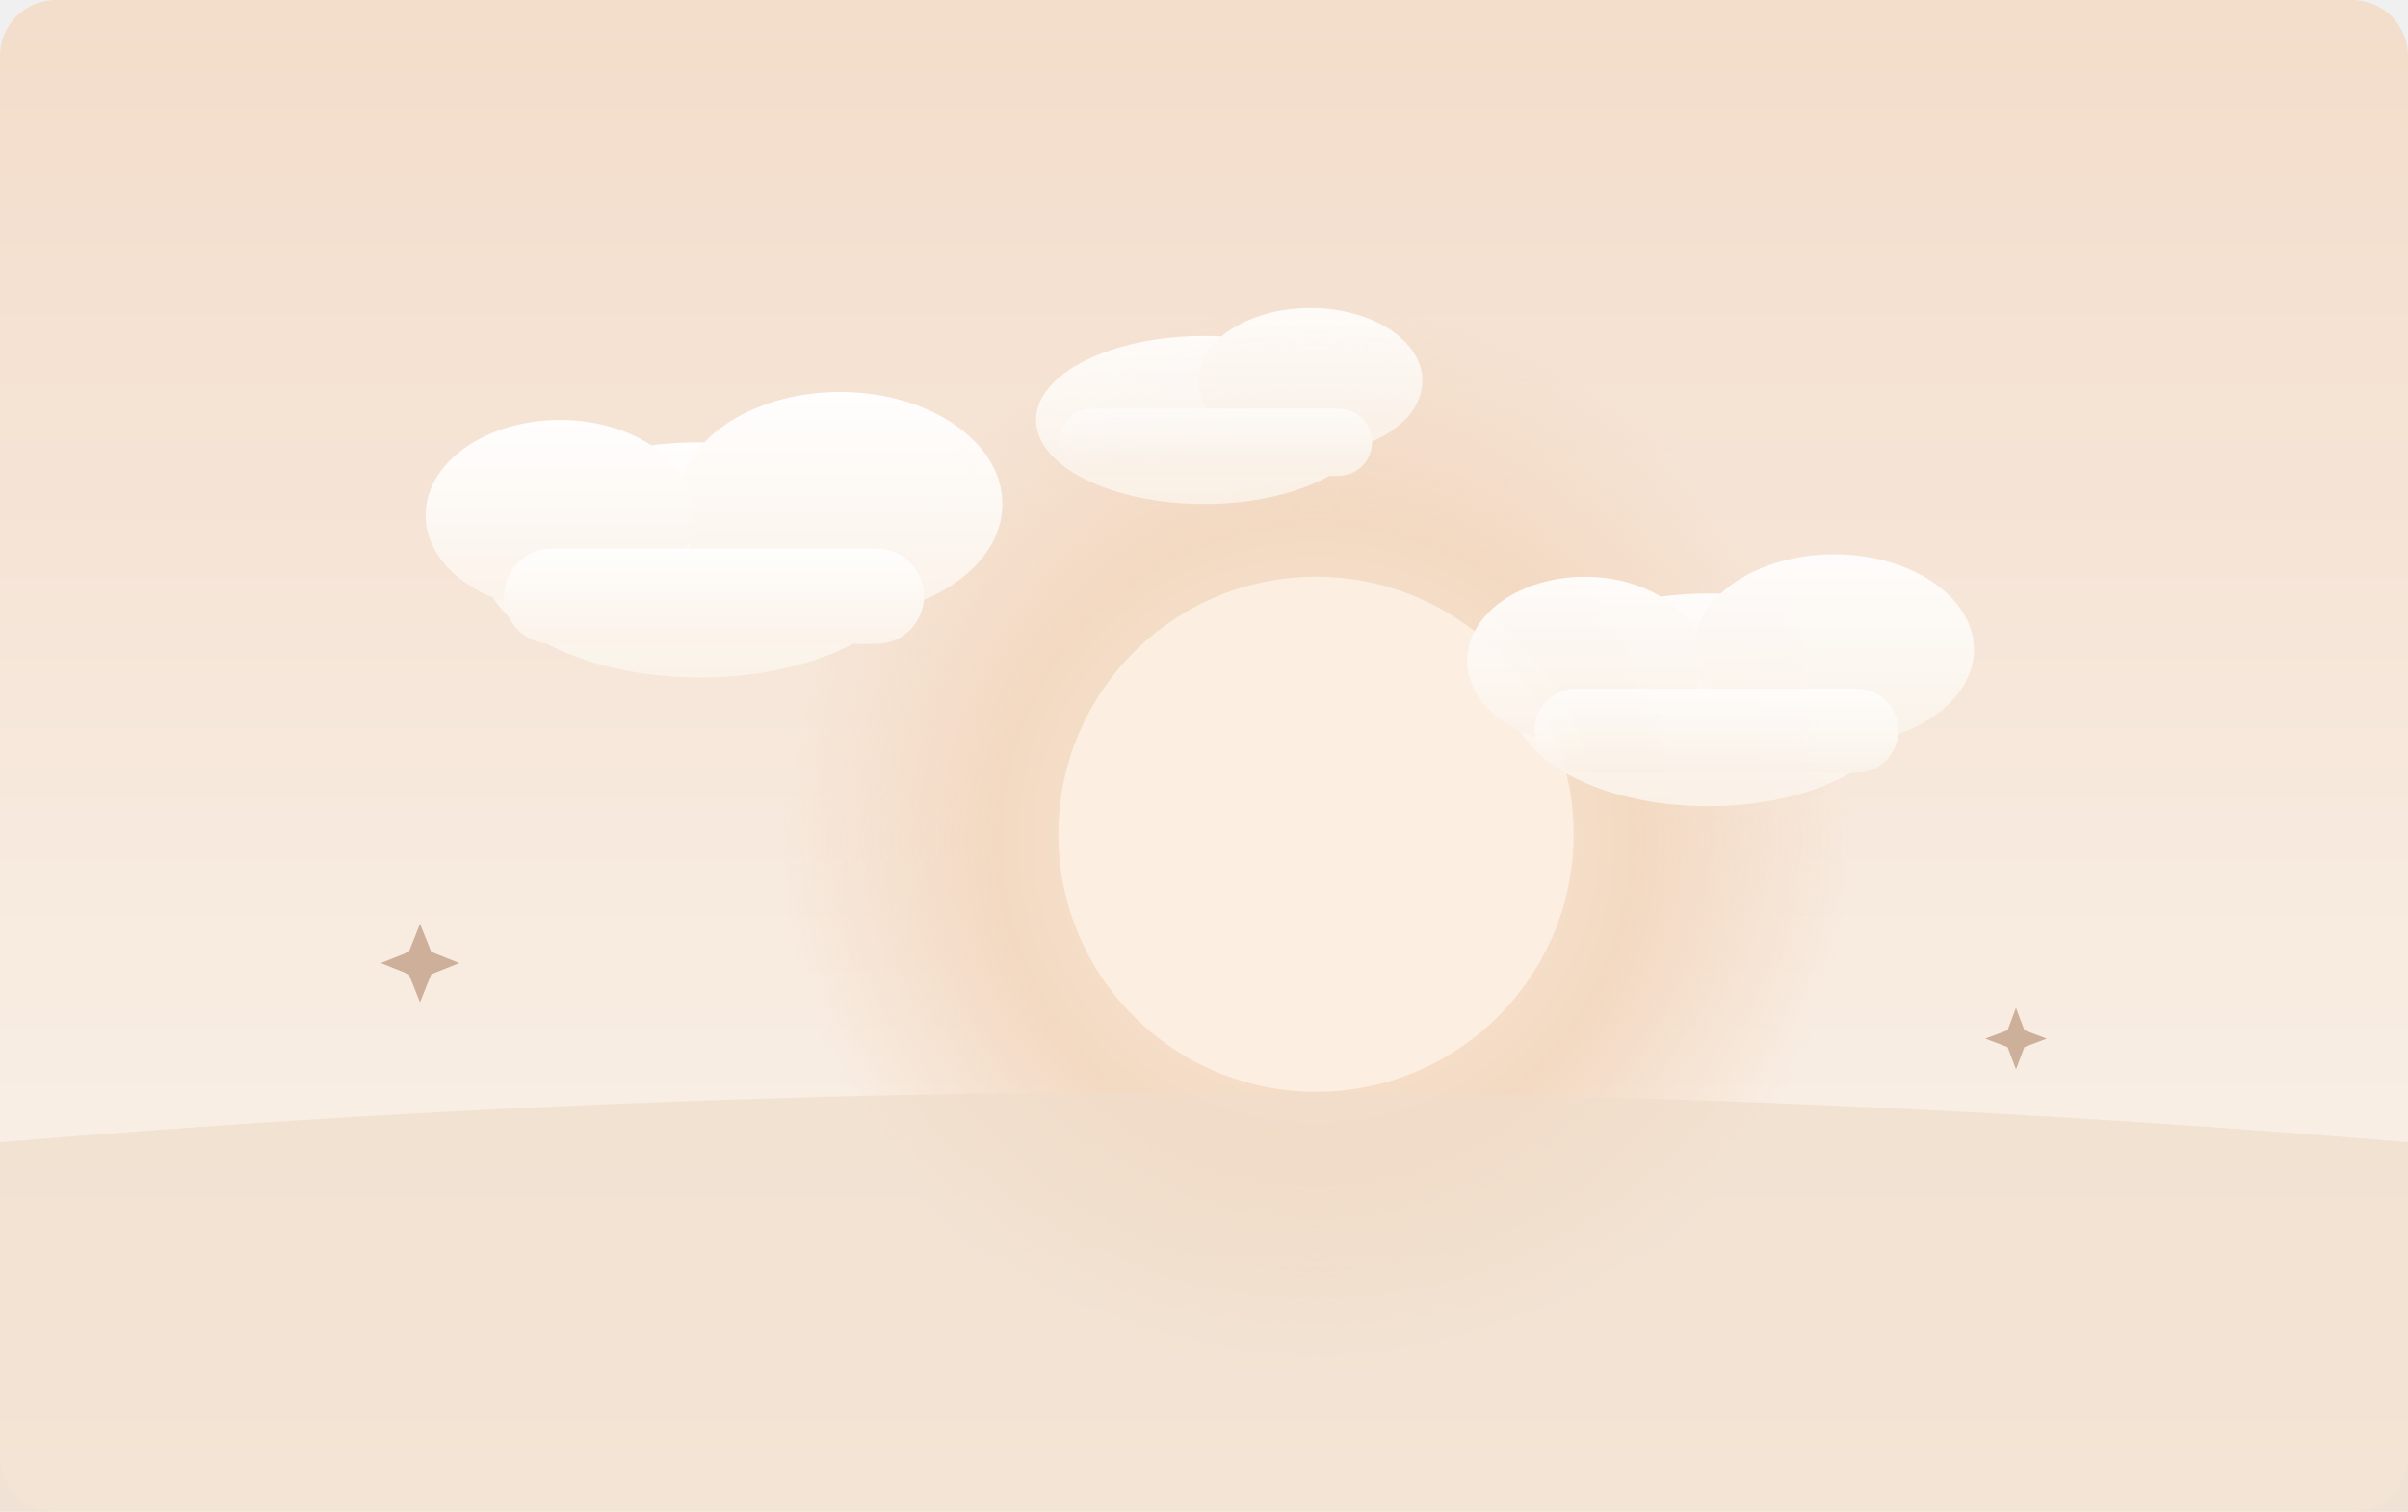
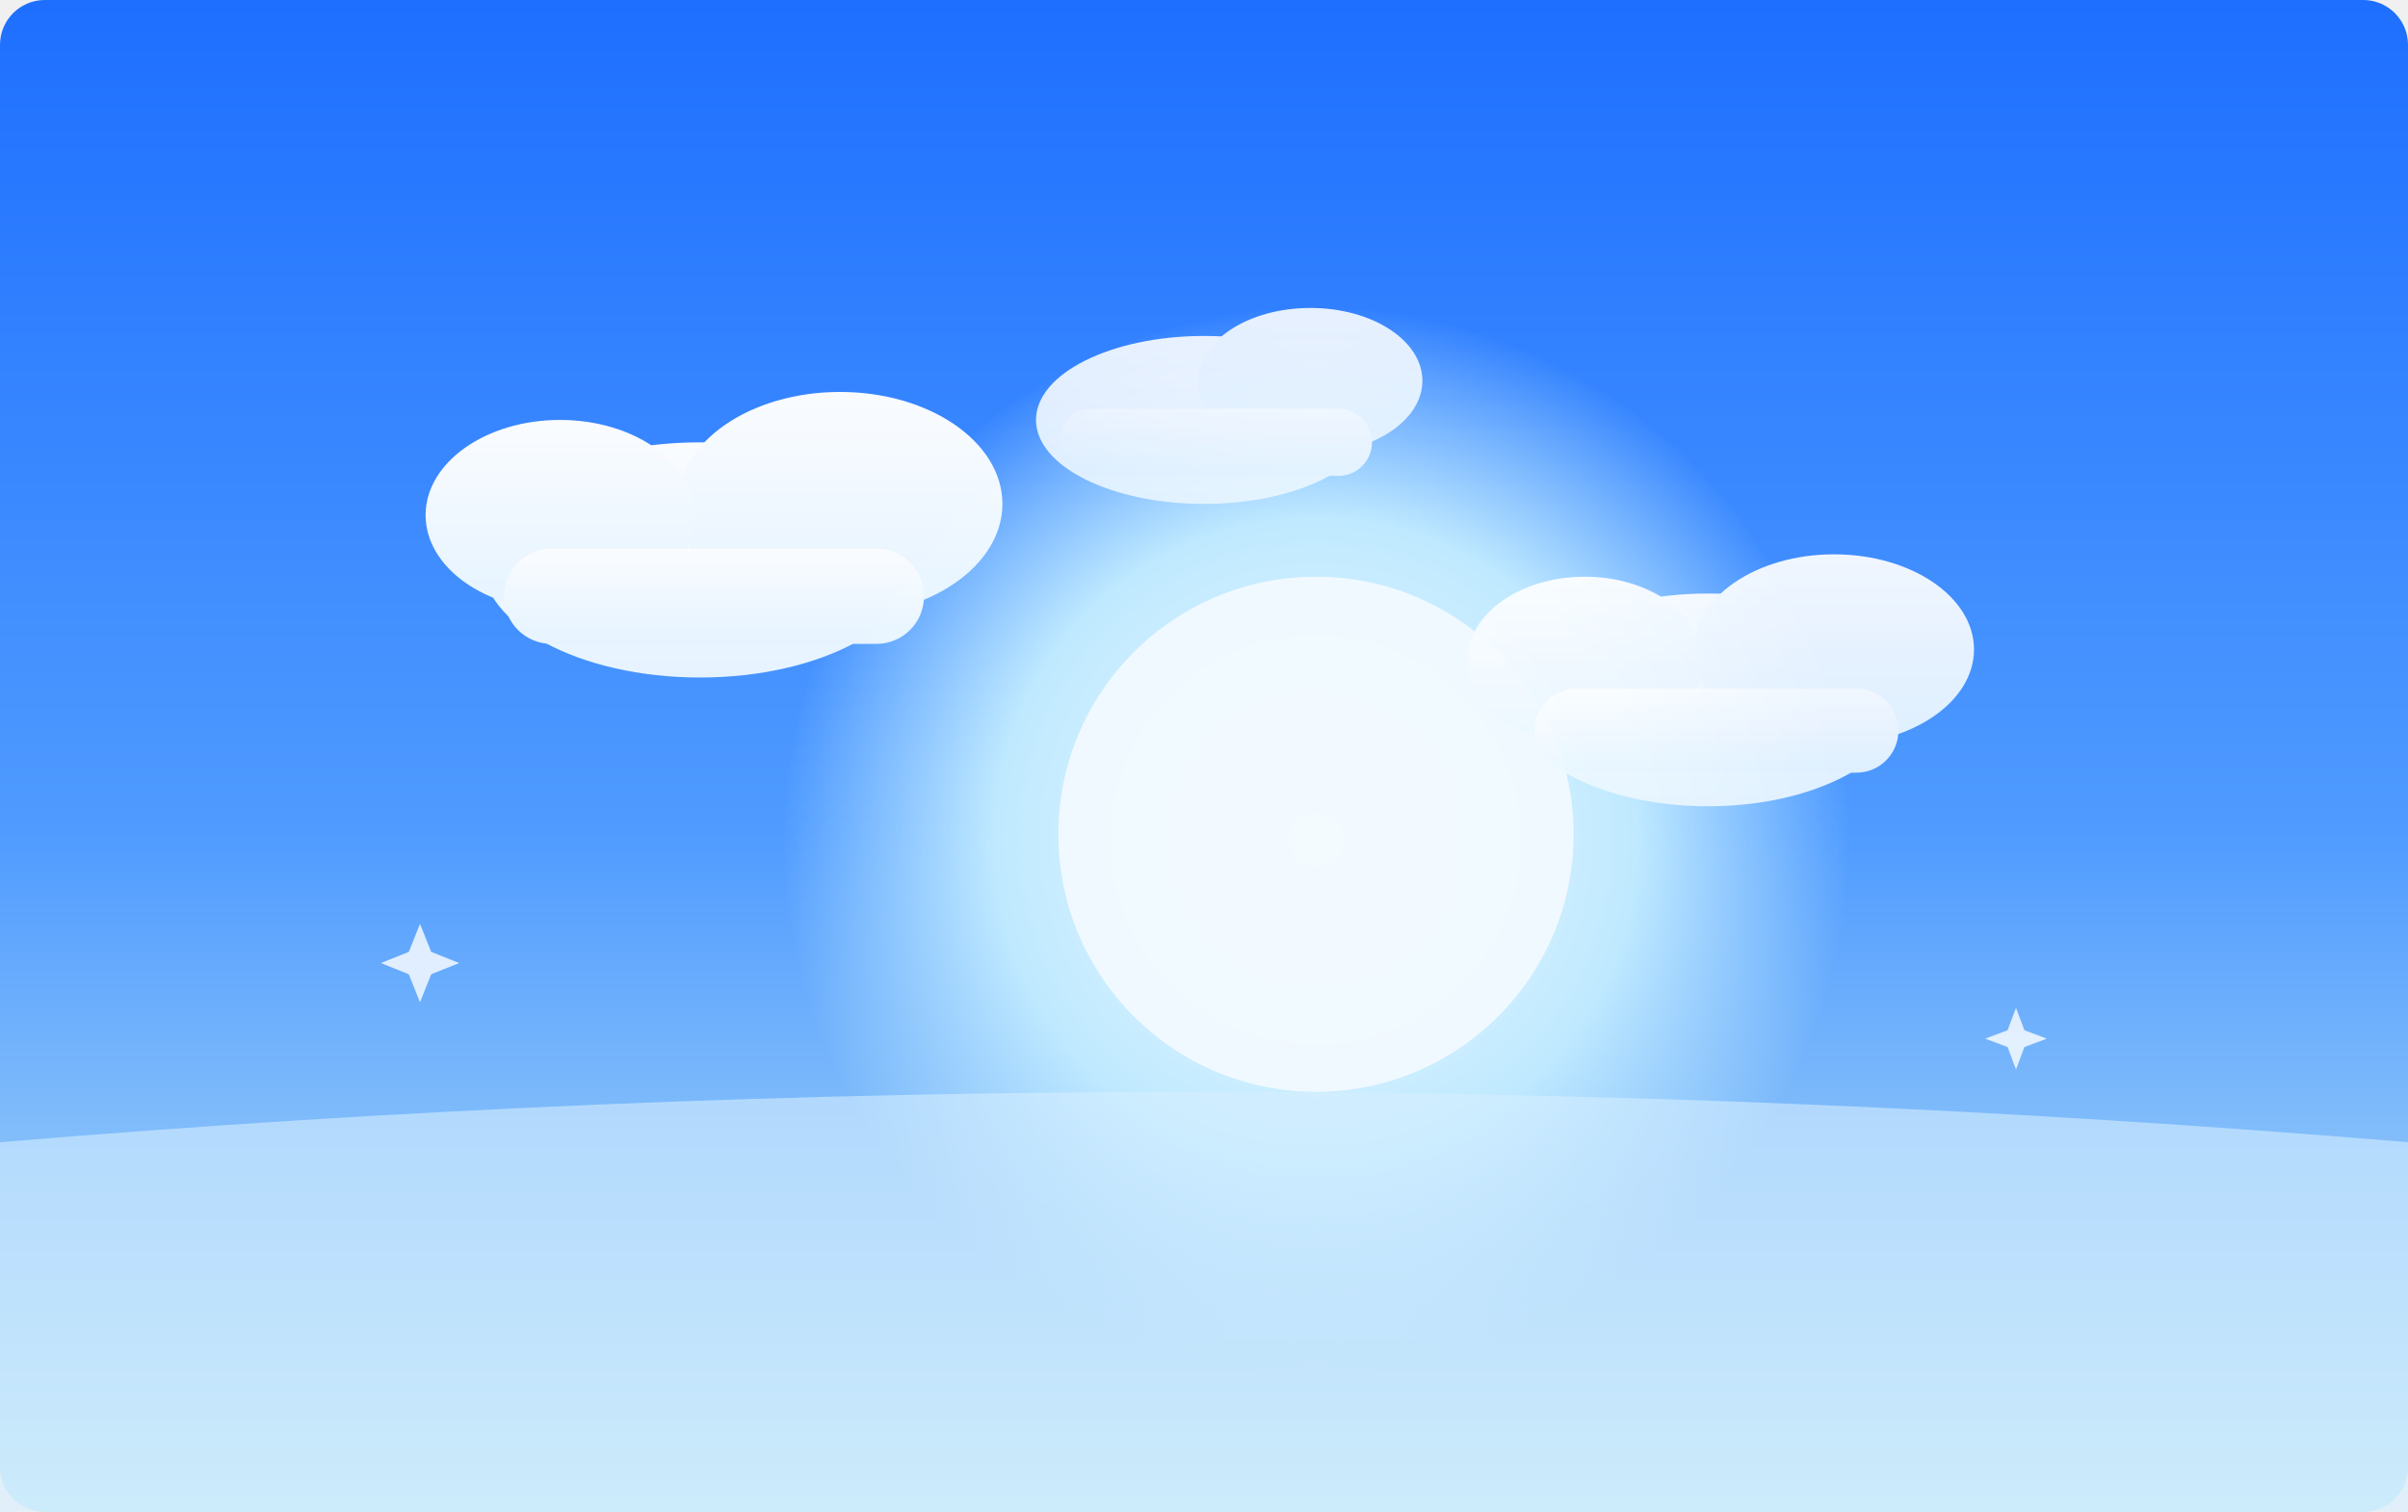
- <svg xmlns="http://www.w3.org/2000/svg" viewBox="0 0 860 540" role="img" aria-label="Soft illustration of clouds over a warm horizon">
+ <svg xmlns="http://www.w3.org/2000/svg" viewBox="0 0 860 540" role="img" aria-label="Soft illustration of white clouds drifting across a blue sky">
  <defs>
    <linearGradient id="sky" x1="0" y1="0" x2="0" y2="1">
-       <stop offset="0%" stop-color="#f3ddcb" />
-       <stop offset="55%" stop-color="#f7e9dd" />
-       <stop offset="100%" stop-color="#fbf5ee" />
+       <stop offset="0%" stop-color="#1e6fff" />
+       <stop offset="55%" stop-color="#4f9bff" />
+       <stop offset="100%" stop-color="#bfe6f5" />
    </linearGradient>
    <radialGradient id="sun" cx="50%" cy="50%" r="50%">
-       <stop offset="0%" stop-color="#fbeede" />
-       <stop offset="60%" stop-color="#f3d9c2" />
-       <stop offset="100%" stop-color="#f3d9c2" stop-opacity="0" />
+       <stop offset="0%" stop-color="#f4fbff" />
+       <stop offset="60%" stop-color="#bfe9ff" />
+       <stop offset="100%" stop-color="#bfe9ff" stop-opacity="0" />
    </radialGradient>
    <linearGradient id="cloud" x1="0" y1="0" x2="0" y2="1">
      <stop offset="0%" stop-color="#ffffff" />
-       <stop offset="100%" stop-color="#fbf3ea" />
+       <stop offset="100%" stop-color="#eaf6ff" />
    </linearGradient>
  </defs>
-   <rect x="0" y="0" width="860" height="540" rx="20" fill="url(#sky)" />
+   <rect x="0" y="0" width="860" height="540" rx="16" fill="url(#sky)" />
  <circle cx="470" cy="300" r="190" fill="url(#sun)" />
-   <circle cx="470" cy="298" r="92" fill="#fcefe1" />
-   <path d="M0 408 Q430 372 860 408 L860 540 L0 540 Z" fill="#f0ddca" opacity="0.7" />
+   <circle cx="470" cy="298" r="92" fill="#f4fbff" opacity="0.9" />
+   <path d="M0 408 Q430 372 860 408 L860 540 L0 540 Z" fill="#d6efff" opacity="0.6" />
  <g fill="url(#cloud)">
-     <g opacity="0.95">
+     <g opacity="0.97">
      <ellipse cx="250" cy="200" rx="78" ry="42" />
      <ellipse cx="300" cy="180" rx="58" ry="40" />
      <ellipse cx="200" cy="184" rx="48" ry="34" />
      <rect x="180" y="196" width="150" height="34" rx="17" />
    </g>
-     <g opacity="0.9">
+     <g opacity="0.92">
      <ellipse cx="610" cy="250" rx="70" ry="38" />
      <ellipse cx="655" cy="232" rx="50" ry="34" />
      <ellipse cx="566" cy="236" rx="42" ry="30" />
      <rect x="548" y="246" width="130" height="30" rx="15" />
    </g>
-     <g opacity="0.85">
+     <g opacity="0.88">
      <ellipse cx="430" cy="150" rx="60" ry="30" />
      <ellipse cx="468" cy="136" rx="40" ry="26" />
      <rect x="378" y="146" width="112" height="24" rx="12" />
    </g>
  </g>
-   <g fill="#b0876a" opacity="0.6">
+   <g fill="#ffffff" opacity="0.8">
    <path d="M150 330 l4 10 10 4 -10 4 -4 10 -4 -10 -10 -4 10 -4 z" />
    <path d="M720 360 l3 8 8 3 -8 3 -3 8 -3 -8 -8 -3 8 -3 z" />
  </g>
</svg>
